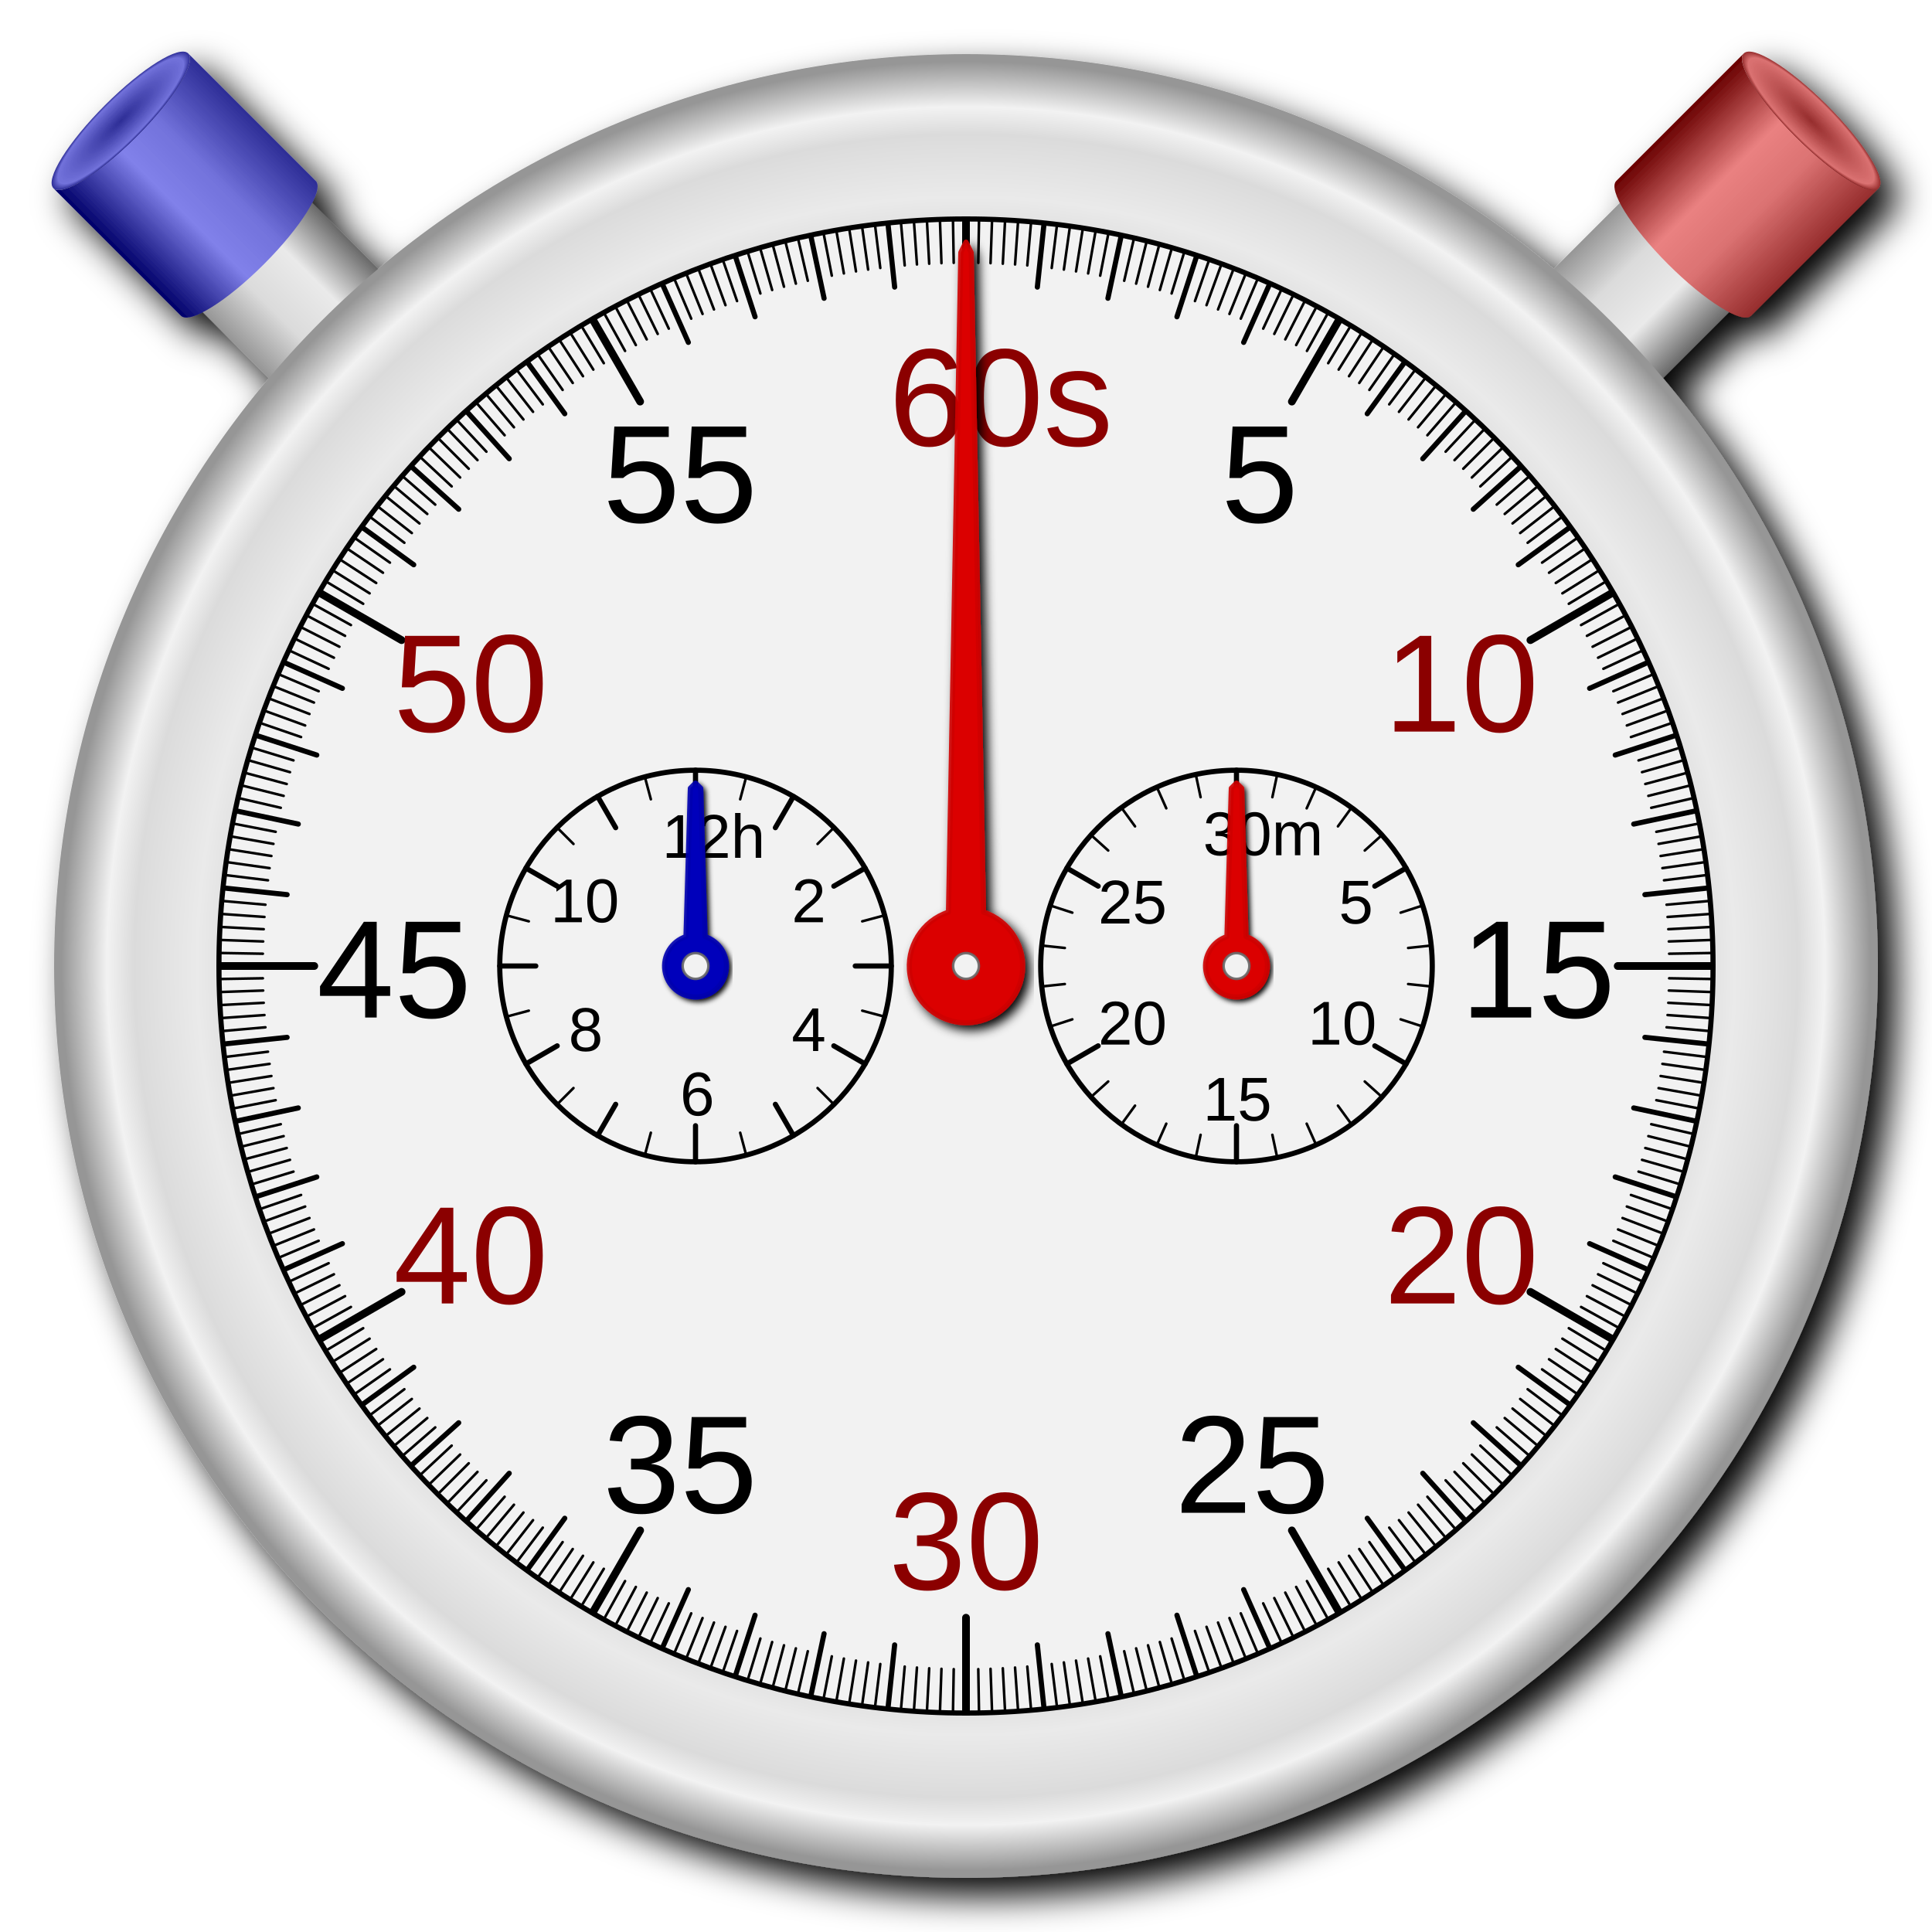
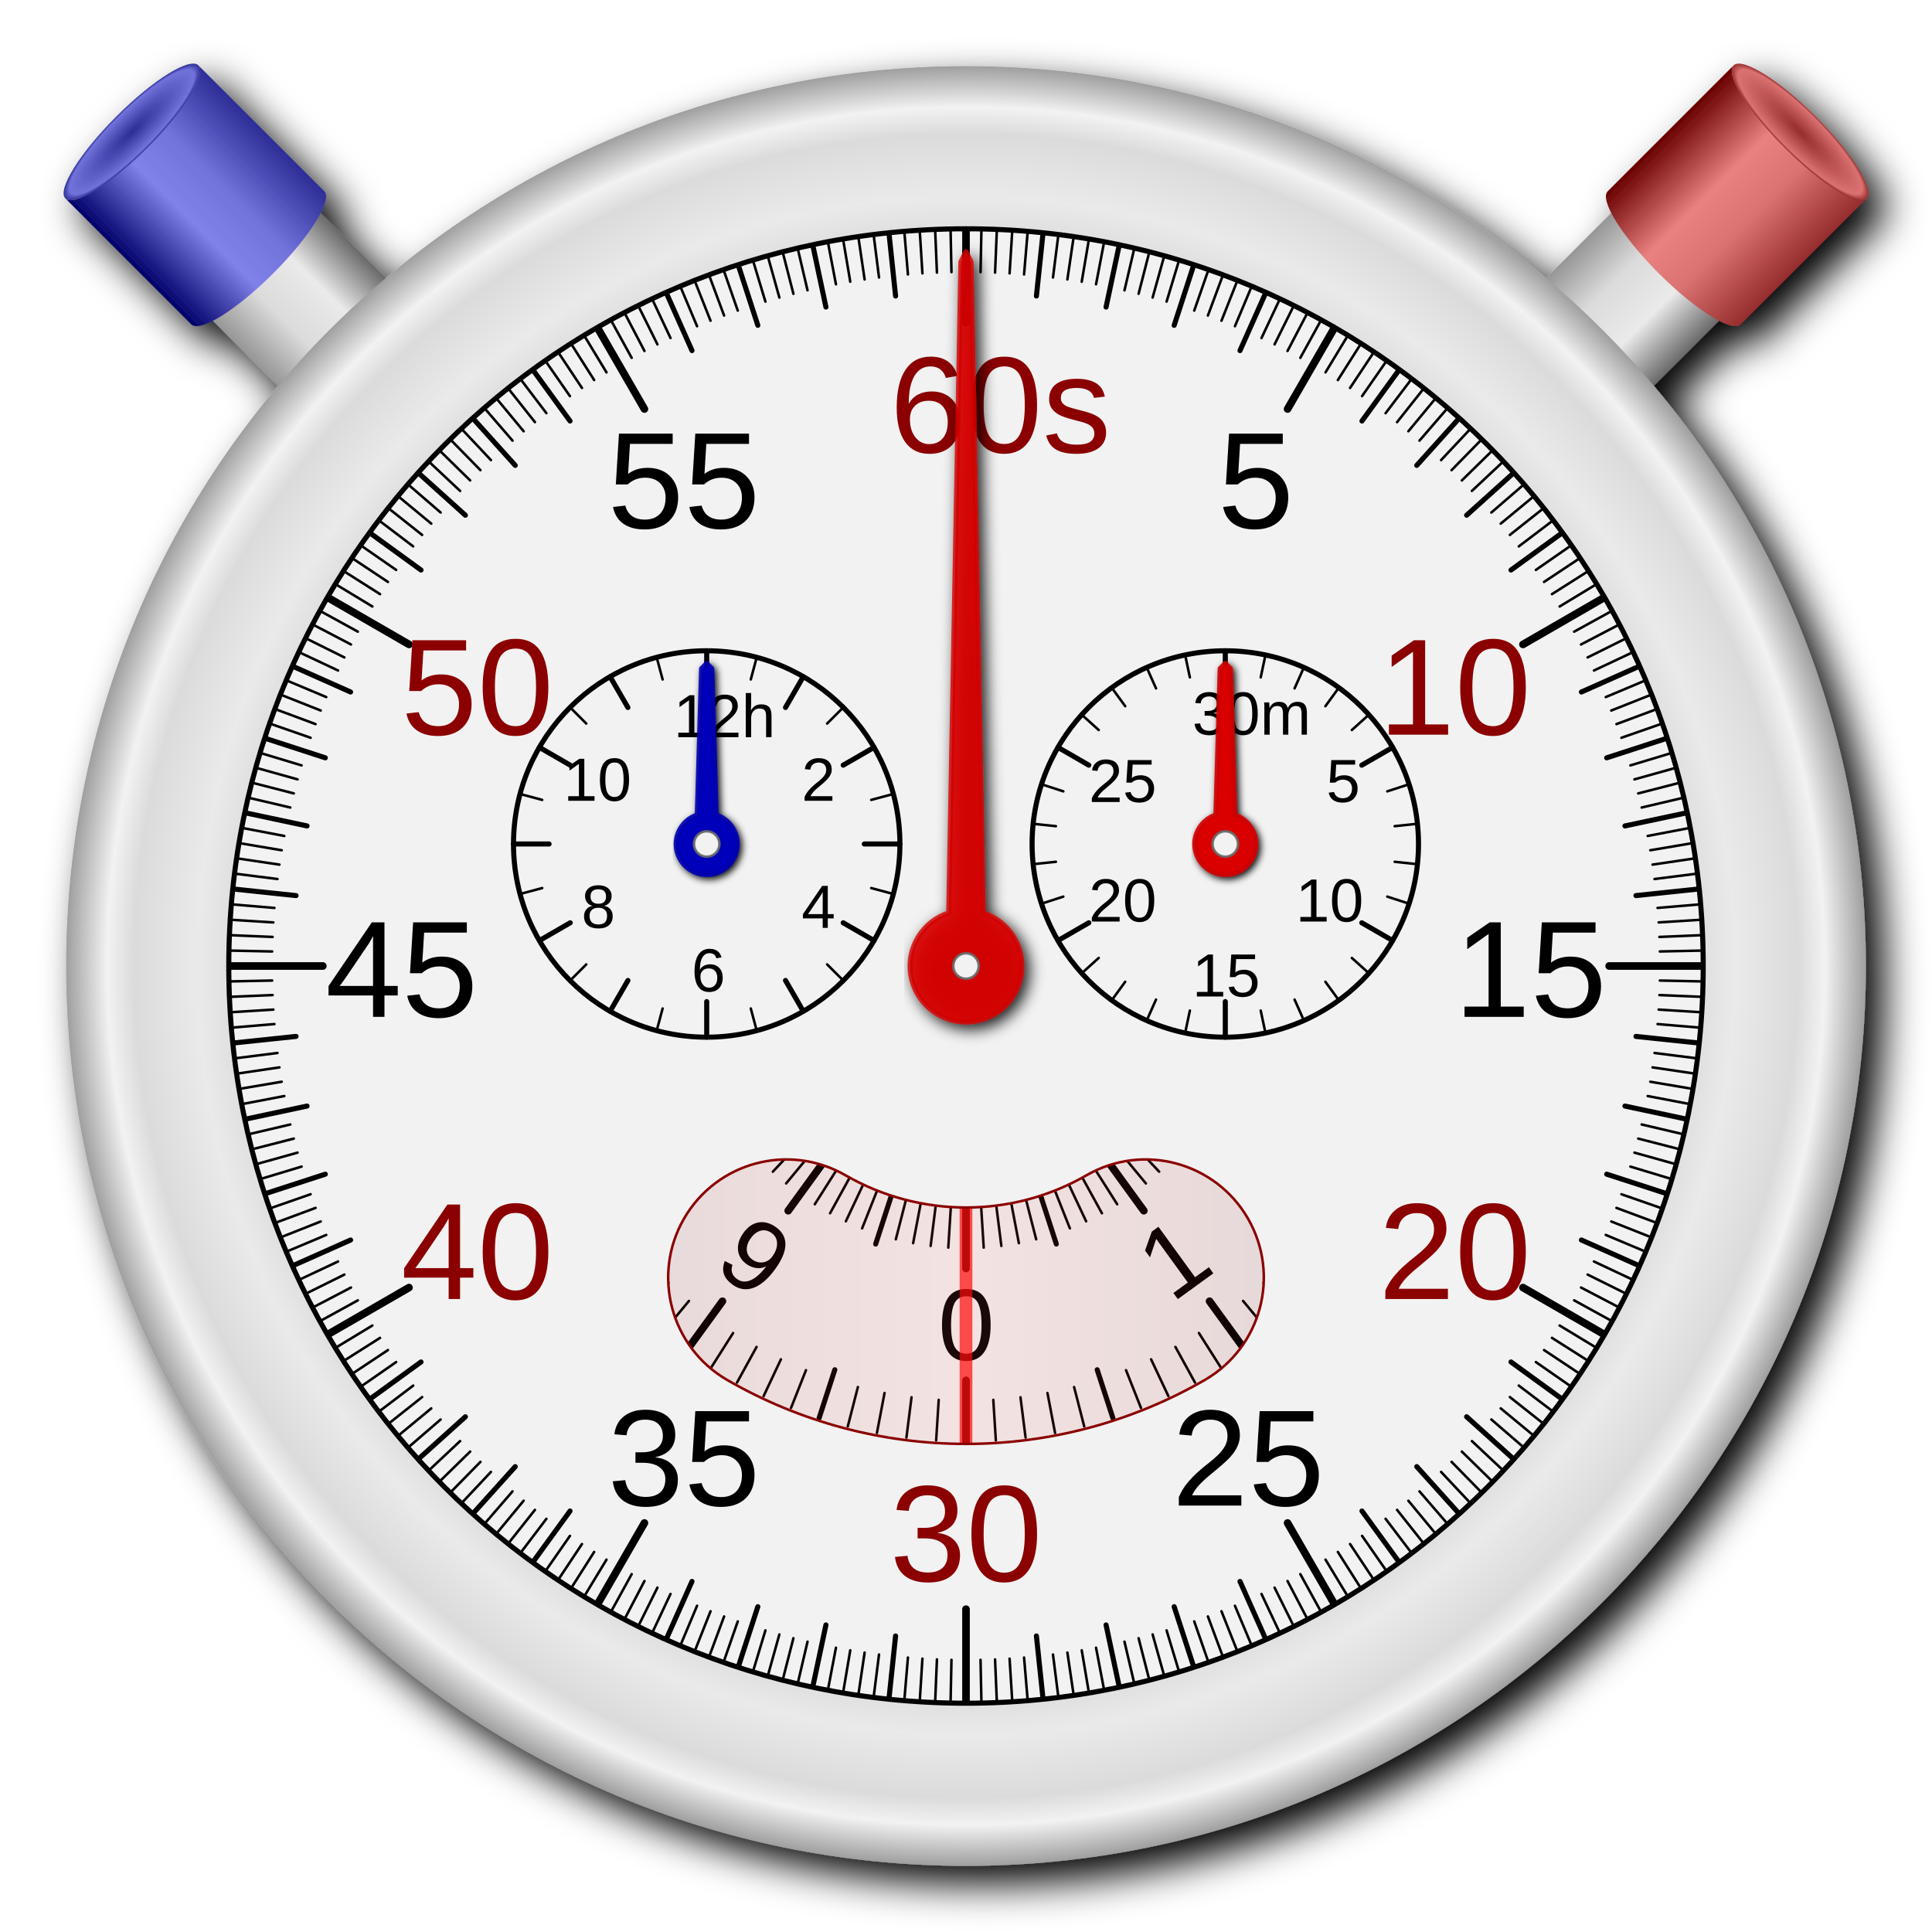
- <svg xmlns="http://www.w3.org/2000/svg" width="750" height="750">
+ <svg xmlns="http://www.w3.org/2000/svg" width="760" height="760">
  <defs>
-     <filter id="filterShadowLg">
-       <feDropShadow dx="7" dy="7" stdDeviation="7" />
+     <filter id="filterShadowLg" width="150%" height="150%">
+       <feDropShadow dx="7" dy="7" stdDeviation="8" />
    </filter>
-     <filter id="filterShadowMd">
-       <feDropShadow dx="2" dy="2" stdDeviation="2" />
+     <filter id="filterShadowMd" width="150%" height="150%">
+       <feDropShadow dx="2" dy="2" stdDeviation="3" />
    </filter>
-     <filter id="filterShadowSm">
-       <feDropShadow dx="1" dy="1" stdDeviation="1" />
+     <filter id="filterShadowSm" width="160%" height="160%">
+       <feDropShadow dx="1" dy="1" stdDeviation="1.5" />
    </filter>
    <radialGradient id="radialGradientClockFace">
      <stop offset="0%" stop-color="#DBDBDB" />
      <stop offset="80%" stop-color="#DBDBDB" />
      <stop offset="85%" stop-color="#EAEAEA" />
      <stop offset="92%" stop-color="#DBDBDB" />
      <stop offset="95%" stop-color="#F2F2F2" />
      <stop offset="100%" stop-color="#969696" />
    </radialGradient>
    <radialGradient id="radialGradientClockButtonStart">
      <stop offset="0%" stop-color="#2d2d96" />
      <stop offset="91%" stop-color="#7272DB" />
      <stop offset="100%" stop-color="#2d2d96" />
    </radialGradient>
    <radialGradient id="radialGradientClockButtonReset">
      <stop offset="0%" stop-color="#962d2d" />
      <stop offset="91%" stop-color="#DB7272" />
      <stop offset="100%" stop-color="#962d2d" />
    </radialGradient>
    <linearGradient id="linearGradientClockButtonStart">
      <stop offset="0%" stop-color="#2d2d96" />
      <stop offset="36%" stop-color="#7272DB" />
      <stop offset="61%" stop-color="#8181EA" />
      <stop offset="100%" stop-color="#000069" />
    </linearGradient>
    <linearGradient id="linearGradientClockButtonReset">
      <stop offset="0%" stop-color="#962d2d" />
      <stop offset="36%" stop-color="#DB7272" />
      <stop offset="61%" stop-color="#EA8181" />
      <stop offset="100%" stop-color="#690000" />
    </linearGradient>
    <linearGradient id="linearGradientClockButtonCylinder">
      <stop offset="0%" stop-color="#969696" />
      <stop offset="33%" stop-color="#DBDBDB" />
      <stop offset="66%" stop-color="#EAEAEA" />
      <stop offset="100%" stop-color="#696969" />
    </linearGradient>
+     <linearGradient id="linearGradientClockFaceMillis">
+       <stop offset="0%" stop-color="#901010" />
+       <stop offset="10%" stop-color="#bb2020" />
+       <stop offset="50%" stop-color="#ff6060" />
+       <stop offset="90%" stop-color="#aa1010" />
+       <stop offset="100%" stop-color="#800000" />
+     </linearGradient>
+     <clipPath id="clipPathFaceMillis">
+       <path id="pathFaceMillis" d="M 47.5 82.272 a 46.5 46.5 0 0 1 46.5 80.54 a 188 188 0 0 1 -188 0 a 46.5 46.5 0 0 1 46.5 -80.54 a 95 95 0 0 0 95 0" />
+     </clipPath>
  </defs>
-   <g transform="translate(375 375)">
+   <g transform="translate(380 380)">
    <g>
      <g filter="url(#filterShadowLg)">
        <g transform="rotate(-45) translate(-30 -400)">
          <rect width="60" height="50" stroke="none" fill="url(#linearGradientClockButtonCylinder)" />
          <g id="clockButtonStart" cursor="pointer" transform="translate(60 -55) rotate(180)">
            <path fill="url(#linearGradientClockButtonStart)" d="M -7 -61 a 30 7 0 0 1 74 0 v 70 a 30 7 0 0 0 -74 0 z" />
            <path fill="url(#radialGradientClockButtonStart)" d="M -7 9 a 30 7 0 0 1 74 0 a 30 7 0 0 1 -74 0" />
            <animateMotion dur="0.28s" repeatCount="1" path="M0 0 l0 30 z" begin="clockButtonStart.click" />
          </g>
        </g>
        <g transform="rotate(45) translate(-30 -400)">
          <rect width="60" height="50" stroke="none" fill="url(#linearGradientClockButtonCylinder)" />
          <g id="clockButtonReset" cursor="pointer" transform="translate(60 -55) rotate(180)">
            <path fill="url(#linearGradientClockButtonReset)" d="M -7 -61 a 30 7 0 0 1 74 0 v 70 a 30 7 0 0 0 -74 0 z" />
            <path fill="url(#radialGradientClockButtonReset)" d="M -7 9 a 30 7 0 0 1 74 0 a 30 7 0 0 1 -74 0" />
            <animateMotion dur="0.28s" repeatCount="1" path="M0 0 l0 30 z" begin="clockButtonReset.click" />
          </g>
        </g>
        <circle r="354" fill="url(#radialGradientClockFace)" />
      </g>
      <circle r="290" fill="#F2F2F2" stroke="black" stroke-width="2" />
      <g stroke-linecap="round" stroke="rgba(0,0,0,1)">
        <g id="clockFaceSTickGroup15">
          <g id="clockFaceSTickGroup5">
            <line x1="0" x2="0" y1="-289" y2="-253" stroke-width="3" />
            <g id="clockFaceSTickGroup1">
-               <g id="clockFaceSTickGroup0" transform="rotate(1)">
+               <g id="clockFaceSTickGroup0" transform="rotate(1.2)">
                <line id="clockFaceSTickSm" x1="0" x2="0" y1="-289" y2="-273" stroke-width="1" />
-                 <use href="#clockFaceSTickSm" transform="rotate(1)" />
-                 <use href="#clockFaceSTickSm" transform="rotate(2)" />
-                 <use href="#clockFaceSTickSm" transform="rotate(3)" />
-                 <use href="#clockFaceSTickSm" transform="rotate(4)" />
+                 <use href="#clockFaceSTickSm" transform="rotate(1.2)" />
+                 <use href="#clockFaceSTickSm" transform="rotate(2.4)" />
+                 <use href="#clockFaceSTickSm" transform="rotate(3.6)" />
              </g>
              <line x1="0" x2="0" y1="-289" y2="-265" stroke-width="2" transform="rotate(6)" />
            </g>
            <use href="#clockFaceSTickGroup1" transform="rotate(6)" />
            <use href="#clockFaceSTickGroup1" transform="rotate(12)" />
            <use href="#clockFaceSTickGroup1" transform="rotate(18)" />
            <use href="#clockFaceSTickGroup0" transform="rotate(24)" />
          </g>
          <use href="#clockFaceSTickGroup5" transform="rotate(30)" />
          <use href="#clockFaceSTickGroup5" transform="rotate(60)" />
        </g>
        <use href="#clockFaceSTickGroup15" transform="rotate(90)" />
        <use href="#clockFaceSTickGroup15" transform="rotate(180)" />
        <use href="#clockFaceSTickGroup15" transform="rotate(270)" />
      </g>
      <g transform="translate(-30 20)" font-family="Arial, Helvetica, sans-serif" font-size="54" font-weight="400">
        <g fill="darkred">
          <text transform="translate(0 -222)">60s</text>
          <text transform="rotate(60) translate(0 -222) rotate(-60)">10</text>
          <text transform="rotate(120) translate(0 -222) rotate(-120)">20</text>
          <text transform="translate(0 222)">30</text>
          <text transform="rotate(240) translate(0 -222) rotate(-240)">40</text>
          <text transform="rotate(300) translate(0 -222) rotate(-300)">50</text>
        </g>
        <g fill="black">
          <text transform="translate(18) rotate(30) translate(0 -222) rotate(-30)">5</text>
          <text transform="rotate(90) translate(0 -222) rotate(-90)">15</text>
          <text transform="rotate(150) translate(0 -222) rotate(-150)">25</text>
          <text transform="rotate(210) translate(0 -222) rotate(-210)">35</text>
          <text transform="rotate(270) translate(0 -222) rotate(-270)">45</text>
          <text transform="rotate(330) translate(0 -222) rotate(-330)">55</text>
        </g>
      </g>
-       <g id="clockFaceMinutes" transform="translate(105)">
+       <g clip-path="url(#clipPathFaceMillis)">
+         <g id="clockFaceMillis">
+           <g stroke-linecap="round" stroke="black" fill="none">
+             <g id="clockFaceMsTickGroup20">
+               <g id="clockFaceMsTickGroup10">
+                 <path stroke-width="3" d="M0 -187v24m0 44v24" />
+                 <path stroke-width="2" d="M0 -187v20m0 52v20" transform="rotate(18)" />
+                 <g id="clockFaceMsTickGroup4">
+                   <path id="clockFaceMsTick1" stroke-width="1" d="M0 -187v16m0 60v16" transform="rotate(3.6)" />
+                   <use href="#clockFaceMsTick1" transform="rotate(3.6)" />
+                   <use href="#clockFaceMsTick1" transform="rotate(7.2)" />
+                   <use href="#clockFaceMsTick1" transform="rotate(10.8)" />
+                 </g>
+                 <use href="#clockFaceMsTickGroup4" transform="rotate(18)" />
+               </g>
+               <use href="#clockFaceMsTickGroup10" transform="rotate(36)" />
+             </g>
+             <use href="#clockFaceMsTickGroup20" transform="rotate(72)" />
+             <use href="#clockFaceMsTickGroup20" transform="rotate(144)" />
+             <use href="#clockFaceMsTickGroup20" transform="rotate(216)" />
+             <use href="#clockFaceMsTickGroup20" transform="rotate(288)" />
+           </g>
+           <g font-family="Arial, Helvetica, sans-serif" font-size="40" font-weight="400">
+             <text transform="translate(-11 155)">0</text>
+             <text transform="rotate(36) translate(-11 155)">9</text>
+             <text transform="rotate(72) translate(-11 155)">8</text>
+             <text transform="rotate(108) translate(-8 155)">7</text>
+             <text transform="rotate(144) translate(-11 155)">6</text>
+             <text transform="rotate(180) translate(-11 155)">5</text>
+             <text transform="rotate(216) translate(-14.2 155)">4</text>
+             <text transform="rotate(252) translate(-11 155)">3</text>
+             <text transform="rotate(288) translate(-11 155)">2</text>
+             <text transform="rotate(324) translate(-12.65 155)">1</text>
+           </g>
+         </g>
+       </g>
+       <g>
+         <path stroke="red" stroke-width="5" stroke-opacity="0.7" fill="none" d="M 0 95 v 93" />
+         <path id="pathClockFaceMillis" stroke="darkred" stroke-width="1" fill-opacity="0.1" fill="url(#linearGradientClockFaceMillis)" d="M 47.5 82.272 a 46.5 46.5 0 0 1 46.5 80.54 a 188 188 0 0 1 -188 0 a 46.5 46.5 0 0 1 46.5 -80.54 a 95 95 0 0 0 95 0" />
+       </g>
+       <g id="clockFaceMinutes" transform="translate(102 -48)">
        <circle r="76" fill="none" stroke="black" stroke-width="2" />
        <g stroke-linecap="round" stroke="rgba(0,0,0,1)">
          <g id="clockFaceMTickGroup5" stroke-linecap="round" stroke="rgba(0,0,0,1)">
            <line x1="0" x2="0" y1="-76" y2="-62" stroke-width="2" />
            <line id="clockFaceMTickSm" x1="0" x2="0" y1="-76" y2="-67" stroke-width="1" transform="rotate(12)" />
            <use href="#clockFaceMTickSm" transform="rotate(12)" />
            <use href="#clockFaceMTickSm" transform="rotate(24)" />
            <use href="#clockFaceMTickSm" transform="rotate(36)" />
          </g>
          <use href="#clockFaceMTickGroup5" transform="rotate(60)" />
          <use href="#clockFaceMTickGroup5" transform="rotate(120)" />
          <use href="#clockFaceMTickGroup5" transform="rotate(180)" />
          <use href="#clockFaceMTickGroup5" transform="rotate(240)" />
          <use href="#clockFaceMTickGroup5" transform="rotate(300)" />
        </g>
        <g transform="translate(-13 7)" font-family="Arial, Helvetica, sans-serif" font-size="24" font-weight="400">
          <text transform="translate(0 -50)">30m</text>
          <text transform="translate(12) rotate(60) translate(0 -47) rotate(-60)">5</text>
          <text transform="rotate(120) translate(0 -47) rotate(-120)">10</text>
          <text transform="translate(0 53)">15</text>
          <text transform="rotate(240) translate(0 -47) rotate(-240)">20</text>
          <text transform="rotate(300) translate(0 -47) rotate(-300)">25</text>
        </g>
        <g filter="url(#filterShadowSm)">
          <g id="clockHandMinute">
            <path fill="#db0606" stroke="#d00000" stroke-opacity="0.9" stroke-linejoin="round" stroke-width="2" d="M 3.7 -11.4 A 12 12 0 1 1 -3.7 -11.4 L -2 -69 0 -71 2 -69 Z" />
          </g>
        </g>
        <g id="clockHandScrew">
          <circle r="5" stroke="#696969" stroke-opacity="0.9" fill="#f2f2f2" />
        </g>
      </g>
-       <g id="clockFaceHours" transform="translate(-105)">
+       <g id="clockFaceHours" transform="translate(-102 -48)">
        <circle r="76" fill="none" stroke="black" stroke-width="2" />
        <g stroke-linecap="round" stroke="rgba(0,0,0,1)">
          <g id="clockFaceHTickGroup4">
            <g id="clockFaceHTickGroup1">
              <line x1="0" x2="0" y1="-76" y2="-62" stroke-width="2" />
              <line x1="0" x2="0" y1="-76" y2="-67" stroke-width="1" transform="rotate(15)" />
            </g>
            <use href="#clockFaceHTickGroup1" transform="rotate(30)" />
            <use href="#clockFaceHTickGroup1" transform="rotate(60)" />
          </g>
          <use href="#clockFaceHTickGroup4" transform="rotate(90)" />
          <use href="#clockFaceHTickGroup4" transform="rotate(180)" />
          <use href="#clockFaceHTickGroup4" transform="rotate(270)" />
        </g>
        <g transform="translate(-6 8)" font-family="Arial, Helvetica, sans-serif" font-size="24" font-weight="400">
          <text transform="translate(-7 -50)">12h</text>
          <text transform="rotate(60) translate(0 -50) rotate(-60)">2</text>
          <text transform="rotate(120) translate(0 -50) rotate(-120)">4</text>
          <text transform="rotate(180) translate(0 -50) rotate(-180)">6</text>
          <text transform="rotate(240) translate(0 -50) rotate(-240)">8</text>
          <text transform="translate(-7) rotate(300) translate(0 -50) rotate(-300)">10</text>
        </g>
        <g filter="url(#filterShadowSm)">
          <g id="clockHandHour">
            <path fill="#0606bb" stroke="#0000b0" stroke-opacity="0.9" stroke-linejoin="round" stroke-width="2" d="M 3.7 -11.4 A 12 12 0 1 1 -3.7 -11.4 L -2 -69 0 -71 2 -69 Z" />
          </g>
        </g>
        <use href="#clockHandScrew" />
      </g>
    </g>
    <g filter="url(#filterShadowMd)">
      <g id="clockHandSecond">
-         <path fill="#db0606" stroke="#d00000" stroke-opacity="0.9" stroke-linejoin="round" stroke-width="2" d="M 6.8 -20.9 A 22 22 0 1 1 -6.8 -20.9 L -2 -277 0 -281 2 -277 Z" />
+         <path fill="#db0606" fill-opacity="0.9" stroke="#d00000" stroke-opacity="0.8" stroke-linejoin="round" stroke-width="2" d="M 6.8 -20.9 A 22 22 0 1 1 -6.8 -20.9 L -2 -277 0 -281 2 -277 Z" />
      </g>
    </g>
    <use href="#clockHandScrew" />
  </g>
</svg>
